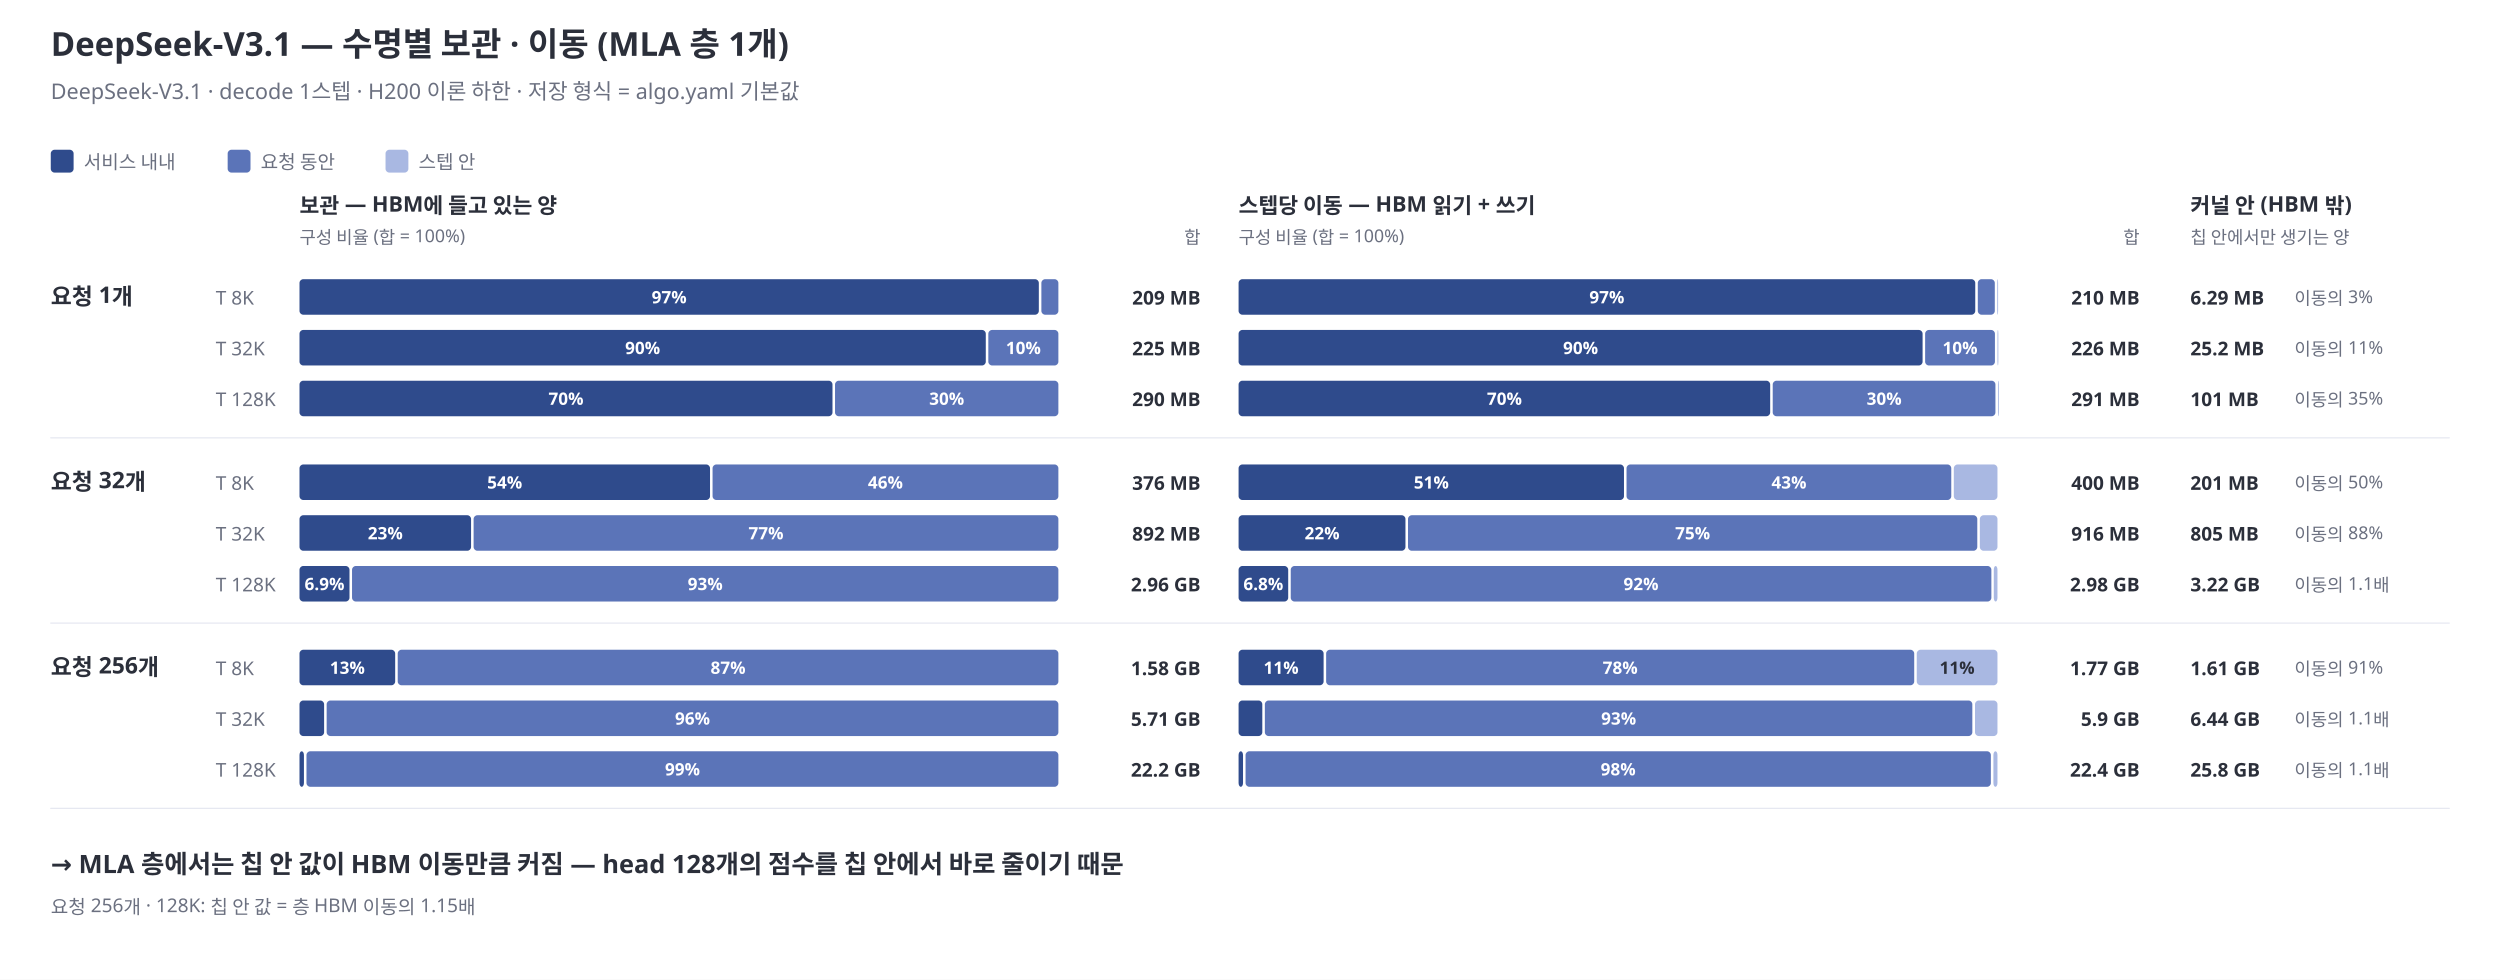
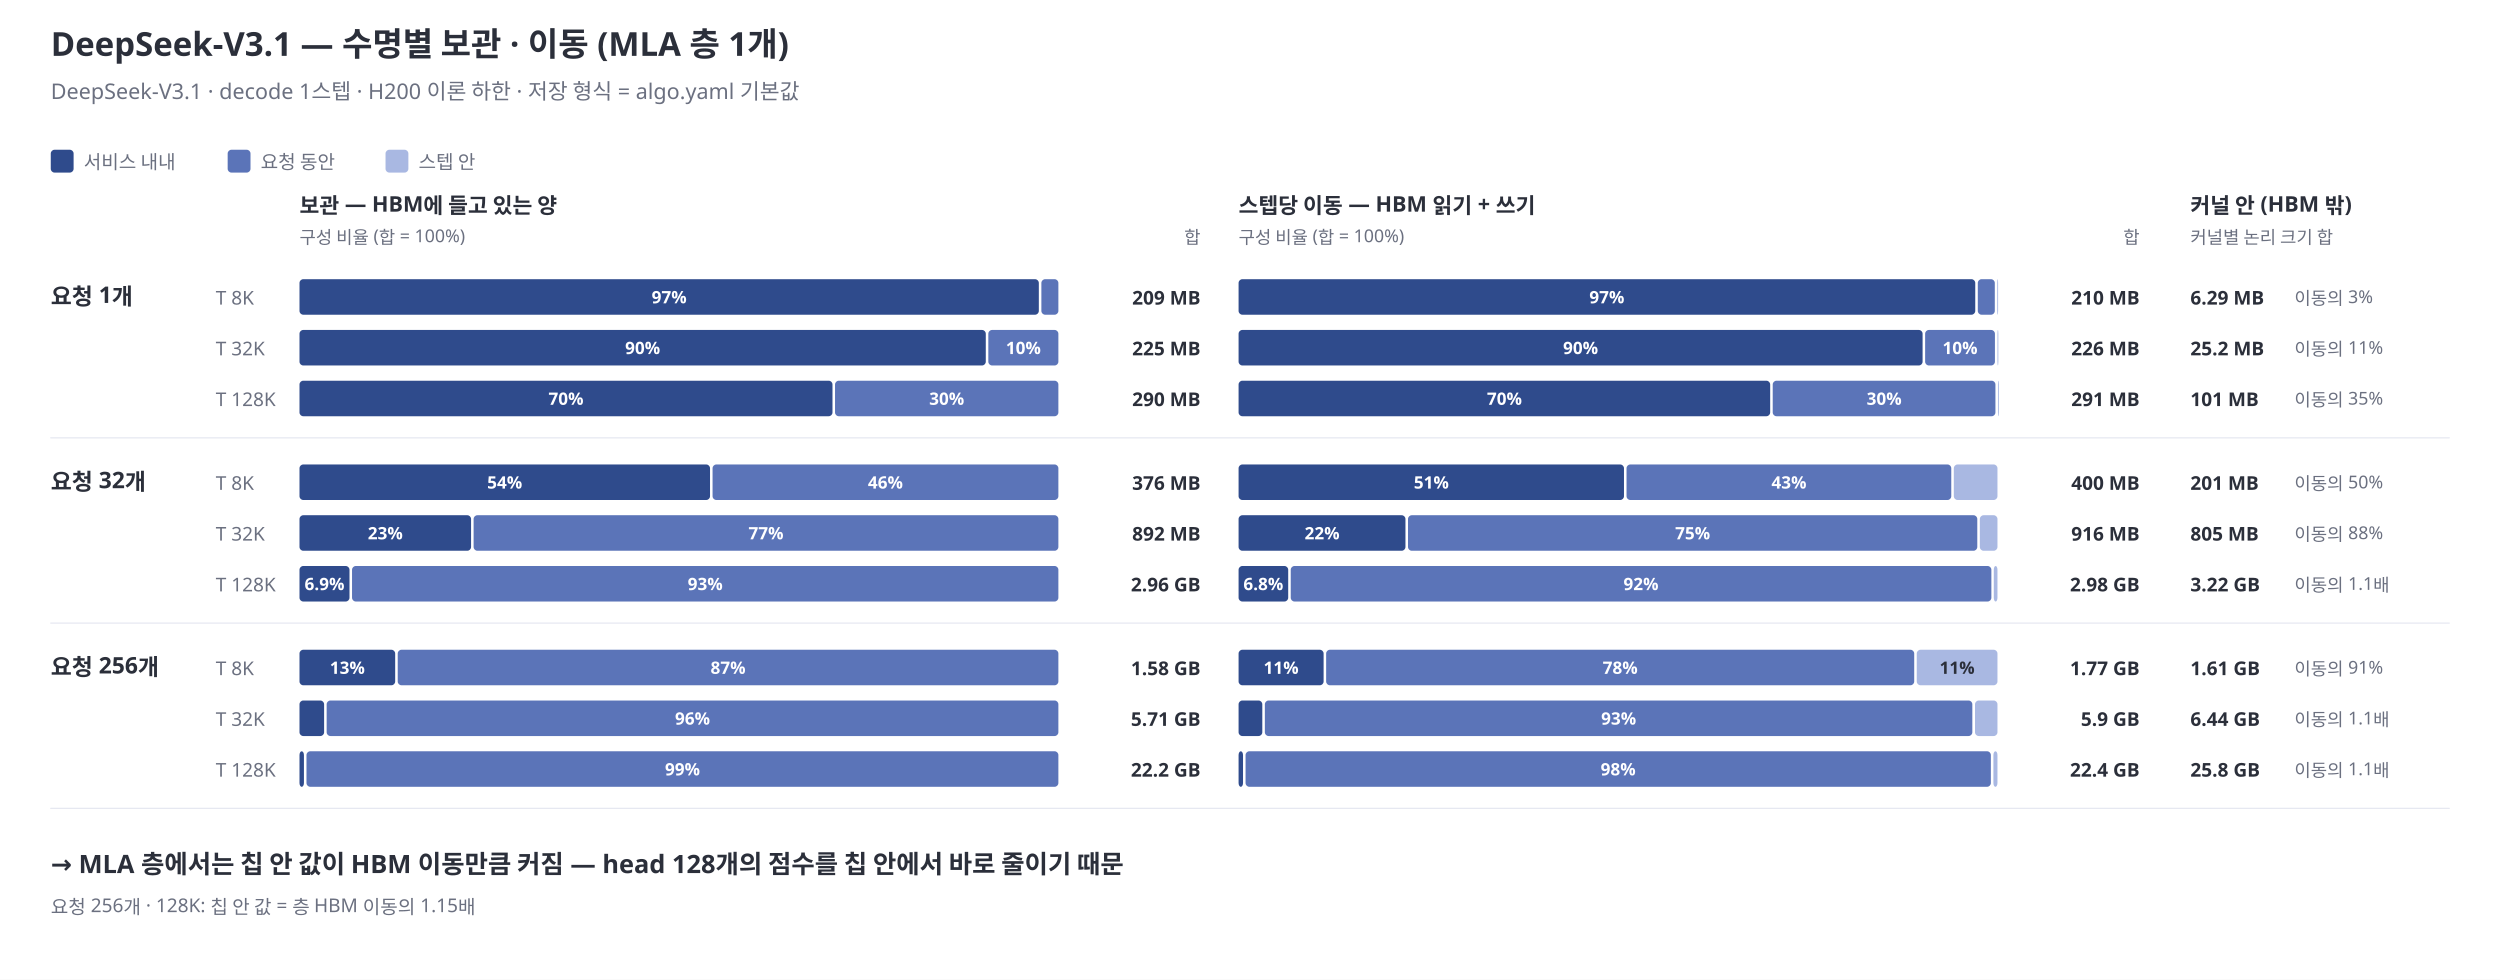
<svg xmlns="http://www.w3.org/2000/svg" viewBox="0 0 1970 772" width="1970" height="772">
  <rect width="100%" height="100%" fill="#ffffff" />
  <text x="40.0" y="44.0" font-family="'Noto Sans KR','Malgun Gothic',sans-serif" font-size="26" text-anchor="start" font-weight="700" fill="#2b2f3a">DeepSeek-V3.1 — 수명별 보관 · 이동 (MLA 층 1개)</text>
  <text x="40.0" y="78.0" font-family="'Noto Sans KR','Malgun Gothic',sans-serif" font-size="17" text-anchor="start" font-weight="400" fill="#6b7080">DeepSeek-V3.1 · decode 1스텝 · H200 이론 하한 · 저장 형식 = algo.yaml 기본값</text>
  <rect x="40.0" y="118.0" width="18.0" height="18.0" rx="3" fill="#2f4b8c" stroke="none" stroke-width="1" />
  <text x="66.0" y="133.0" font-family="'Noto Sans KR','Malgun Gothic',sans-serif" font-size="15" text-anchor="start" font-weight="400" fill="#6b7080">서비스 내내</text>
  <rect x="179.4" y="118.0" width="18.0" height="18.0" rx="3" fill="#5b74b8" stroke="none" stroke-width="1" />
  <text x="205.4" y="133.0" font-family="'Noto Sans KR','Malgun Gothic',sans-serif" font-size="15" text-anchor="start" font-weight="400" fill="#6b7080">요청 동안</text>
  <rect x="303.8" y="118.0" width="18.0" height="18.0" rx="3" fill="#a9b8e2" stroke="none" stroke-width="1" />
  <text x="329.8" y="133.0" font-family="'Noto Sans KR','Malgun Gothic',sans-serif" font-size="15" text-anchor="start" font-weight="400" fill="#6b7080">스텝 안</text>
  <text x="236.0" y="168.0" font-family="'Noto Sans KR','Malgun Gothic',sans-serif" font-size="17" text-anchor="start" font-weight="700" fill="#2b2f3a">보관 — HBM에 들고 있는 양</text>
  <text x="236.0" y="192.0" font-family="'Noto Sans KR','Malgun Gothic',sans-serif" font-size="14" text-anchor="start" font-weight="400" fill="#6b7080">구성 비율 (합 = 100%)</text>
  <text x="976.0" y="168.0" font-family="'Noto Sans KR','Malgun Gothic',sans-serif" font-size="17" text-anchor="start" font-weight="700" fill="#2b2f3a">스텝당 이동 — HBM 읽기 + 쓰기</text>
  <text x="976.0" y="192.0" font-family="'Noto Sans KR','Malgun Gothic',sans-serif" font-size="14" text-anchor="start" font-weight="400" fill="#6b7080">구성 비율 (합 = 100%)</text>
  <text x="946.0" y="192.0" font-family="'Noto Sans KR','Malgun Gothic',sans-serif" font-size="14" text-anchor="end" font-weight="400" fill="#6b7080">합</text>
  <text x="1686.0" y="192.0" font-family="'Noto Sans KR','Malgun Gothic',sans-serif" font-size="14" text-anchor="end" font-weight="400" fill="#6b7080">합</text>
  <text x="1726.0" y="168.0" font-family="'Noto Sans KR','Malgun Gothic',sans-serif" font-size="17" text-anchor="start" font-weight="700" fill="#2b2f3a">커널 안 (HBM 밖)</text>
-   <text x="1726.0" y="192.0" font-family="'Noto Sans KR','Malgun Gothic',sans-serif" font-size="14" text-anchor="start" font-weight="400" fill="#6b7080">칩 안에서만 생기는 양</text>
+   <text x="1726.0" y="192.0" font-family="'Noto Sans KR','Malgun Gothic',sans-serif" font-size="14" text-anchor="start" font-weight="400" fill="#6b7080">커널별 논리 크기 합</text>
  <text x="40.0" y="240.0" font-family="'Noto Sans KR','Malgun Gothic',sans-serif" font-size="18" text-anchor="start" font-weight="700" fill="#2b2f3a">요청 1개</text>
  <rect x="236.0" y="220.0" width="582.6" height="28.0" rx="3" fill="#2f4b8c" stroke="none" stroke-width="1" />
  <text x="527.3" y="239.0" font-family="'Noto Sans KR','Malgun Gothic',sans-serif" font-size="13.5" text-anchor="middle" font-weight="700" fill="#ffffff">97%</text>
  <rect x="820.6" y="220.0" width="13.4" height="28.0" rx="3" fill="#5b74b8" stroke="none" stroke-width="1" />
  <text x="946.0" y="240.0" font-family="'Noto Sans KR','Malgun Gothic',sans-serif" font-size="15" text-anchor="end" font-weight="700" fill="#2b2f3a">209 MB</text>
  <rect x="976.0" y="220.0" width="580.5" height="28.0" rx="3" fill="#2f4b8c" stroke="none" stroke-width="1" />
  <text x="1266.2" y="239.0" font-family="'Noto Sans KR','Malgun Gothic',sans-serif" font-size="13.5" text-anchor="middle" font-weight="700" fill="#ffffff">97%</text>
  <rect x="1558.5" y="220.0" width="13.4" height="28.0" rx="3" fill="#5b74b8" stroke="none" stroke-width="1" />
  <rect x="1573.8" y="220.0" width="0.7" height="28.0" rx="3" fill="#a9b8e2" stroke="none" stroke-width="1" />
  <text x="1686.0" y="240.0" font-family="'Noto Sans KR','Malgun Gothic',sans-serif" font-size="15" text-anchor="end" font-weight="700" fill="#2b2f3a">210 MB</text>
  <text x="170.0" y="240.0" font-family="'Noto Sans KR','Malgun Gothic',sans-serif" font-size="15" text-anchor="start" font-weight="400" fill="#6b7080">T 8K</text>
  <text x="1726.0" y="240.0" font-family="'Noto Sans KR','Malgun Gothic',sans-serif" font-size="15" text-anchor="start" font-weight="700" fill="#2b2f3a">6.29 MB</text>
  <text x="1808.0" y="240.0" font-family="'Noto Sans KR','Malgun Gothic',sans-serif" font-size="14" text-anchor="start" font-weight="400" fill="#6b7080">이동의 3%</text>
  <rect x="236.0" y="260.0" width="540.8" height="28.0" rx="3" fill="#2f4b8c" stroke="none" stroke-width="1" />
  <text x="506.4" y="279.0" font-family="'Noto Sans KR','Malgun Gothic',sans-serif" font-size="13.5" text-anchor="middle" font-weight="700" fill="#ffffff">90%</text>
  <rect x="778.8" y="260.0" width="55.2" height="28.0" rx="3" fill="#5b74b8" stroke="none" stroke-width="1" />
  <text x="806.4" y="279.0" font-family="'Noto Sans KR','Malgun Gothic',sans-serif" font-size="13.5" text-anchor="middle" font-weight="700" fill="#ffffff">10%</text>
  <text x="946.0" y="280.0" font-family="'Noto Sans KR','Malgun Gothic',sans-serif" font-size="15" text-anchor="end" font-weight="700" fill="#2b2f3a">225 MB</text>
  <rect x="976.0" y="260.0" width="539.0" height="28.0" rx="3" fill="#2f4b8c" stroke="none" stroke-width="1" />
  <text x="1245.5" y="279.0" font-family="'Noto Sans KR','Malgun Gothic',sans-serif" font-size="13.5" text-anchor="middle" font-weight="700" fill="#ffffff">90%</text>
  <rect x="1517.0" y="260.0" width="55.0" height="28.0" rx="3" fill="#5b74b8" stroke="none" stroke-width="1" />
  <text x="1544.5" y="279.0" font-family="'Noto Sans KR','Malgun Gothic',sans-serif" font-size="13.5" text-anchor="middle" font-weight="700" fill="#ffffff">10%</text>
  <rect x="1574.0" y="260.0" width="0.7" height="28.0" rx="3" fill="#a9b8e2" stroke="none" stroke-width="1" />
  <text x="1686.0" y="280.0" font-family="'Noto Sans KR','Malgun Gothic',sans-serif" font-size="15" text-anchor="end" font-weight="700" fill="#2b2f3a">226 MB</text>
  <text x="170.0" y="280.0" font-family="'Noto Sans KR','Malgun Gothic',sans-serif" font-size="15" text-anchor="start" font-weight="400" fill="#6b7080">T 32K</text>
  <text x="1726.0" y="280.0" font-family="'Noto Sans KR','Malgun Gothic',sans-serif" font-size="15" text-anchor="start" font-weight="700" fill="#2b2f3a">25.2 MB</text>
  <text x="1808.0" y="280.0" font-family="'Noto Sans KR','Malgun Gothic',sans-serif" font-size="14" text-anchor="start" font-weight="400" fill="#6b7080">이동의 11%</text>
  <rect x="236.0" y="300.0" width="420.0" height="28.0" rx="3" fill="#2f4b8c" stroke="none" stroke-width="1" />
  <text x="446.0" y="319.0" font-family="'Noto Sans KR','Malgun Gothic',sans-serif" font-size="13.5" text-anchor="middle" font-weight="700" fill="#ffffff">70%</text>
  <rect x="658.0" y="300.0" width="176.0" height="28.0" rx="3" fill="#5b74b8" stroke="none" stroke-width="1" />
  <text x="746.0" y="319.0" font-family="'Noto Sans KR','Malgun Gothic',sans-serif" font-size="13.5" text-anchor="middle" font-weight="700" fill="#ffffff">30%</text>
  <text x="946.0" y="320.0" font-family="'Noto Sans KR','Malgun Gothic',sans-serif" font-size="15" text-anchor="end" font-weight="700" fill="#2b2f3a">290 MB</text>
  <rect x="976.0" y="300.0" width="418.9" height="28.0" rx="3" fill="#2f4b8c" stroke="none" stroke-width="1" />
  <text x="1185.5" y="319.0" font-family="'Noto Sans KR','Malgun Gothic',sans-serif" font-size="13.5" text-anchor="middle" font-weight="700" fill="#ffffff">70%</text>
  <rect x="1396.9" y="300.0" width="175.5" height="28.0" rx="3" fill="#5b74b8" stroke="none" stroke-width="1" />
  <text x="1484.7" y="319.0" font-family="'Noto Sans KR','Malgun Gothic',sans-serif" font-size="13.5" text-anchor="middle" font-weight="700" fill="#ffffff">30%</text>
  <rect x="1574.4" y="300.0" width="0.7" height="28.0" rx="3" fill="#a9b8e2" stroke="none" stroke-width="1" />
  <text x="1686.0" y="320.0" font-family="'Noto Sans KR','Malgun Gothic',sans-serif" font-size="15" text-anchor="end" font-weight="700" fill="#2b2f3a">291 MB</text>
  <text x="170.0" y="320.0" font-family="'Noto Sans KR','Malgun Gothic',sans-serif" font-size="15" text-anchor="start" font-weight="400" fill="#6b7080">T 128K</text>
  <text x="1726.0" y="320.0" font-family="'Noto Sans KR','Malgun Gothic',sans-serif" font-size="15" text-anchor="start" font-weight="700" fill="#2b2f3a">101 MB</text>
  <text x="1808.0" y="320.0" font-family="'Noto Sans KR','Malgun Gothic',sans-serif" font-size="14" text-anchor="start" font-weight="400" fill="#6b7080">이동의 35%</text>
  <line x1="40.0" y1="345.0" x2="1930.0" y2="345.0" stroke="#e6e8f1" stroke-width="1" stroke-linecap="round" />
  <text x="40.0" y="386.0" font-family="'Noto Sans KR','Malgun Gothic',sans-serif" font-size="18" text-anchor="start" font-weight="700" fill="#2b2f3a">요청 32개</text>
  <rect x="236.0" y="366.0" width="323.5" height="28.0" rx="3" fill="#2f4b8c" stroke="none" stroke-width="1" />
  <text x="397.7" y="385.0" font-family="'Noto Sans KR','Malgun Gothic',sans-serif" font-size="13.5" text-anchor="middle" font-weight="700" fill="#ffffff">54%</text>
  <rect x="561.5" y="366.0" width="272.5" height="28.0" rx="3" fill="#5b74b8" stroke="none" stroke-width="1" />
  <text x="697.7" y="385.0" font-family="'Noto Sans KR','Malgun Gothic',sans-serif" font-size="13.5" text-anchor="middle" font-weight="700" fill="#ffffff">46%</text>
  <text x="946.0" y="386.0" font-family="'Noto Sans KR','Malgun Gothic',sans-serif" font-size="15" text-anchor="end" font-weight="700" fill="#2b2f3a">376 MB</text>
  <rect x="976.0" y="366.0" width="303.7" height="28.0" rx="3" fill="#2f4b8c" stroke="none" stroke-width="1" />
  <text x="1127.9" y="385.0" font-family="'Noto Sans KR','Malgun Gothic',sans-serif" font-size="13.5" text-anchor="middle" font-weight="700" fill="#ffffff">51%</text>
  <rect x="1281.7" y="366.0" width="255.9" height="28.0" rx="3" fill="#5b74b8" stroke="none" stroke-width="1" />
  <text x="1409.7" y="385.0" font-family="'Noto Sans KR','Malgun Gothic',sans-serif" font-size="13.5" text-anchor="middle" font-weight="700" fill="#ffffff">43%</text>
  <rect x="1539.6" y="366.0" width="34.4" height="28.0" rx="3" fill="#a9b8e2" stroke="none" stroke-width="1" />
  <text x="1686.0" y="386.0" font-family="'Noto Sans KR','Malgun Gothic',sans-serif" font-size="15" text-anchor="end" font-weight="700" fill="#2b2f3a">400 MB</text>
  <text x="170.0" y="386.0" font-family="'Noto Sans KR','Malgun Gothic',sans-serif" font-size="15" text-anchor="start" font-weight="400" fill="#6b7080">T 8K</text>
  <text x="1726.0" y="386.0" font-family="'Noto Sans KR','Malgun Gothic',sans-serif" font-size="15" text-anchor="start" font-weight="700" fill="#2b2f3a">201 MB</text>
  <text x="1808.0" y="386.0" font-family="'Noto Sans KR','Malgun Gothic',sans-serif" font-size="14" text-anchor="start" font-weight="400" fill="#6b7080">이동의 50%</text>
  <rect x="236.0" y="406.0" width="135.2" height="28.0" rx="3" fill="#2f4b8c" stroke="none" stroke-width="1" />
  <text x="303.6" y="425.0" font-family="'Noto Sans KR','Malgun Gothic',sans-serif" font-size="13.5" text-anchor="middle" font-weight="700" fill="#ffffff">23%</text>
  <rect x="373.2" y="406.0" width="460.8" height="28.0" rx="3" fill="#5b74b8" stroke="none" stroke-width="1" />
  <text x="603.6" y="425.0" font-family="'Noto Sans KR','Malgun Gothic',sans-serif" font-size="13.5" text-anchor="middle" font-weight="700" fill="#ffffff">77%</text>
  <text x="946.0" y="426.0" font-family="'Noto Sans KR','Malgun Gothic',sans-serif" font-size="15" text-anchor="end" font-weight="700" fill="#2b2f3a">892 MB</text>
  <rect x="976.0" y="406.0" width="131.5" height="28.0" rx="3" fill="#2f4b8c" stroke="none" stroke-width="1" />
  <text x="1041.8" y="425.0" font-family="'Noto Sans KR','Malgun Gothic',sans-serif" font-size="13.5" text-anchor="middle" font-weight="700" fill="#ffffff">22%</text>
  <rect x="1109.5" y="406.0" width="448.6" height="28.0" rx="3" fill="#5b74b8" stroke="none" stroke-width="1" />
  <text x="1333.8" y="425.0" font-family="'Noto Sans KR','Malgun Gothic',sans-serif" font-size="13.5" text-anchor="middle" font-weight="700" fill="#ffffff">75%</text>
  <rect x="1560.1" y="406.0" width="13.9" height="28.0" rx="3" fill="#a9b8e2" stroke="none" stroke-width="1" />
  <text x="1686.0" y="426.0" font-family="'Noto Sans KR','Malgun Gothic',sans-serif" font-size="15" text-anchor="end" font-weight="700" fill="#2b2f3a">916 MB</text>
  <text x="170.0" y="426.0" font-family="'Noto Sans KR','Malgun Gothic',sans-serif" font-size="15" text-anchor="start" font-weight="400" fill="#6b7080">T 32K</text>
  <text x="1726.0" y="426.0" font-family="'Noto Sans KR','Malgun Gothic',sans-serif" font-size="15" text-anchor="start" font-weight="700" fill="#2b2f3a">805 MB</text>
  <text x="1808.0" y="426.0" font-family="'Noto Sans KR','Malgun Gothic',sans-serif" font-size="14" text-anchor="start" font-weight="400" fill="#6b7080">이동의 88%</text>
  <rect x="236.0" y="446.0" width="39.4" height="28.0" rx="3" fill="#2f4b8c" stroke="none" stroke-width="1" />
  <text x="255.7" y="465.0" font-family="'Noto Sans KR','Malgun Gothic',sans-serif" font-size="13.5" text-anchor="middle" font-weight="700" fill="#ffffff">6.9%</text>
  <rect x="277.4" y="446.0" width="556.6" height="28.0" rx="3" fill="#5b74b8" stroke="none" stroke-width="1" />
  <text x="555.7" y="465.0" font-family="'Noto Sans KR','Malgun Gothic',sans-serif" font-size="13.5" text-anchor="middle" font-weight="700" fill="#ffffff">93%</text>
  <text x="946.0" y="466.0" font-family="'Noto Sans KR','Malgun Gothic',sans-serif" font-size="15" text-anchor="end" font-weight="700" fill="#2b2f3a">2.96 GB</text>
  <rect x="976.0" y="446.0" width="39.1" height="28.0" rx="3" fill="#2f4b8c" stroke="none" stroke-width="1" />
  <text x="995.5" y="465.0" font-family="'Noto Sans KR','Malgun Gothic',sans-serif" font-size="13.5" text-anchor="middle" font-weight="700" fill="#ffffff">6.8%</text>
  <rect x="1017.1" y="446.0" width="552.1" height="28.0" rx="3" fill="#5b74b8" stroke="none" stroke-width="1" />
  <text x="1293.1" y="465.0" font-family="'Noto Sans KR','Malgun Gothic',sans-serif" font-size="13.5" text-anchor="middle" font-weight="700" fill="#ffffff">92%</text>
  <rect x="1571.1" y="446.0" width="2.9" height="28.0" rx="3" fill="#a9b8e2" stroke="none" stroke-width="1" />
  <text x="1686.0" y="466.0" font-family="'Noto Sans KR','Malgun Gothic',sans-serif" font-size="15" text-anchor="end" font-weight="700" fill="#2b2f3a">2.98 GB</text>
  <text x="170.0" y="466.0" font-family="'Noto Sans KR','Malgun Gothic',sans-serif" font-size="15" text-anchor="start" font-weight="400" fill="#6b7080">T 128K</text>
  <text x="1726.0" y="466.0" font-family="'Noto Sans KR','Malgun Gothic',sans-serif" font-size="15" text-anchor="start" font-weight="700" fill="#2b2f3a">3.22 GB</text>
  <text x="1808.0" y="466.0" font-family="'Noto Sans KR','Malgun Gothic',sans-serif" font-size="14" text-anchor="start" font-weight="400" fill="#6b7080">이동의 1.1배</text>
  <line x1="40.0" y1="491.0" x2="1930.0" y2="491.0" stroke="#e6e8f1" stroke-width="1" stroke-linecap="round" />
  <text x="40.0" y="532.0" font-family="'Noto Sans KR','Malgun Gothic',sans-serif" font-size="18" text-anchor="start" font-weight="700" fill="#2b2f3a">요청 256개</text>
  <rect x="236.0" y="512.0" width="75.4" height="28.0" rx="3" fill="#2f4b8c" stroke="none" stroke-width="1" />
  <text x="273.7" y="531.0" font-family="'Noto Sans KR','Malgun Gothic',sans-serif" font-size="13.5" text-anchor="middle" font-weight="700" fill="#ffffff">13%</text>
  <rect x="313.4" y="512.0" width="520.6" height="28.0" rx="3" fill="#5b74b8" stroke="none" stroke-width="1" />
  <text x="573.7" y="531.0" font-family="'Noto Sans KR','Malgun Gothic',sans-serif" font-size="13.5" text-anchor="middle" font-weight="700" fill="#ffffff">87%</text>
  <text x="946.0" y="532.0" font-family="'Noto Sans KR','Malgun Gothic',sans-serif" font-size="15" text-anchor="end" font-weight="700" fill="#2b2f3a">1.58 GB</text>
  <rect x="976.0" y="512.0" width="67.0" height="28.0" rx="3" fill="#2f4b8c" stroke="none" stroke-width="1" />
  <text x="1009.5" y="531.0" font-family="'Noto Sans KR','Malgun Gothic',sans-serif" font-size="13.5" text-anchor="middle" font-weight="700" fill="#ffffff">11%</text>
  <rect x="1045.0" y="512.0" width="463.4" height="28.0" rx="3" fill="#5b74b8" stroke="none" stroke-width="1" />
  <text x="1276.7" y="531.0" font-family="'Noto Sans KR','Malgun Gothic',sans-serif" font-size="13.5" text-anchor="middle" font-weight="700" fill="#ffffff">78%</text>
  <rect x="1510.4" y="512.0" width="63.6" height="28.0" rx="3" fill="#a9b8e2" stroke="none" stroke-width="1" />
  <text x="1542.2" y="531.0" font-family="'Noto Sans KR','Malgun Gothic',sans-serif" font-size="13.5" text-anchor="middle" font-weight="700" fill="#2b2f3a">11%</text>
  <text x="1686.0" y="532.0" font-family="'Noto Sans KR','Malgun Gothic',sans-serif" font-size="15" text-anchor="end" font-weight="700" fill="#2b2f3a">1.77 GB</text>
  <text x="170.0" y="532.0" font-family="'Noto Sans KR','Malgun Gothic',sans-serif" font-size="15" text-anchor="start" font-weight="400" fill="#6b7080">T 8K</text>
  <text x="1726.0" y="532.0" font-family="'Noto Sans KR','Malgun Gothic',sans-serif" font-size="15" text-anchor="start" font-weight="700" fill="#2b2f3a">1.61 GB</text>
  <text x="1808.0" y="532.0" font-family="'Noto Sans KR','Malgun Gothic',sans-serif" font-size="14" text-anchor="start" font-weight="400" fill="#6b7080">이동의 91%</text>
  <rect x="236.0" y="552.0" width="19.4" height="28.0" rx="3" fill="#2f4b8c" stroke="none" stroke-width="1" />
  <rect x="257.4" y="552.0" width="576.6" height="28.0" rx="3" fill="#5b74b8" stroke="none" stroke-width="1" />
  <text x="545.7" y="571.0" font-family="'Noto Sans KR','Malgun Gothic',sans-serif" font-size="13.5" text-anchor="middle" font-weight="700" fill="#ffffff">96%</text>
  <text x="946.0" y="572.0" font-family="'Noto Sans KR','Malgun Gothic',sans-serif" font-size="15" text-anchor="end" font-weight="700" fill="#2b2f3a">5.71 GB</text>
  <rect x="976.0" y="552.0" width="18.7" height="28.0" rx="3" fill="#2f4b8c" stroke="none" stroke-width="1" />
  <rect x="996.7" y="552.0" width="557.5" height="28.0" rx="3" fill="#5b74b8" stroke="none" stroke-width="1" />
  <text x="1275.5" y="571.0" font-family="'Noto Sans KR','Malgun Gothic',sans-serif" font-size="13.5" text-anchor="middle" font-weight="700" fill="#ffffff">93%</text>
  <rect x="1556.3" y="552.0" width="17.7" height="28.0" rx="3" fill="#a9b8e2" stroke="none" stroke-width="1" />
  <text x="1686.0" y="572.0" font-family="'Noto Sans KR','Malgun Gothic',sans-serif" font-size="15" text-anchor="end" font-weight="700" fill="#2b2f3a">5.9 GB</text>
  <text x="170.0" y="572.0" font-family="'Noto Sans KR','Malgun Gothic',sans-serif" font-size="15" text-anchor="start" font-weight="400" fill="#6b7080">T 32K</text>
  <text x="1726.0" y="572.0" font-family="'Noto Sans KR','Malgun Gothic',sans-serif" font-size="15" text-anchor="start" font-weight="700" fill="#2b2f3a">6.44 GB</text>
  <text x="1808.0" y="572.0" font-family="'Noto Sans KR','Malgun Gothic',sans-serif" font-size="14" text-anchor="start" font-weight="400" fill="#6b7080">이동의 1.1배</text>
  <rect x="236.0" y="592.0" width="3.5" height="28.0" rx="3" fill="#2f4b8c" stroke="none" stroke-width="1" />
  <rect x="241.5" y="592.0" width="592.5" height="28.0" rx="3" fill="#5b74b8" stroke="none" stroke-width="1" />
  <text x="537.8" y="611.0" font-family="'Noto Sans KR','Malgun Gothic',sans-serif" font-size="13.5" text-anchor="middle" font-weight="700" fill="#ffffff">99%</text>
  <text x="946.0" y="612.0" font-family="'Noto Sans KR','Malgun Gothic',sans-serif" font-size="15" text-anchor="end" font-weight="700" fill="#2b2f3a">22.2 GB</text>
  <rect x="976.0" y="592.0" width="3.5" height="28.0" rx="3" fill="#2f4b8c" stroke="none" stroke-width="1" />
  <rect x="981.5" y="592.0" width="587.3" height="28.0" rx="3" fill="#5b74b8" stroke="none" stroke-width="1" />
  <text x="1275.1" y="611.0" font-family="'Noto Sans KR','Malgun Gothic',sans-serif" font-size="13.5" text-anchor="middle" font-weight="700" fill="#ffffff">98%</text>
  <rect x="1570.8" y="592.0" width="3.2" height="28.0" rx="3" fill="#a9b8e2" stroke="none" stroke-width="1" />
  <text x="1686.0" y="612.0" font-family="'Noto Sans KR','Malgun Gothic',sans-serif" font-size="15" text-anchor="end" font-weight="700" fill="#2b2f3a">22.4 GB</text>
  <text x="170.0" y="612.0" font-family="'Noto Sans KR','Malgun Gothic',sans-serif" font-size="15" text-anchor="start" font-weight="400" fill="#6b7080">T 128K</text>
  <text x="1726.0" y="612.0" font-family="'Noto Sans KR','Malgun Gothic',sans-serif" font-size="15" text-anchor="start" font-weight="700" fill="#2b2f3a">25.8 GB</text>
  <text x="1808.0" y="612.0" font-family="'Noto Sans KR','Malgun Gothic',sans-serif" font-size="14" text-anchor="start" font-weight="400" fill="#6b7080">이동의 1.1배</text>
  <line x1="40.0" y1="637.0" x2="1930.0" y2="637.0" stroke="#e6e8f1" stroke-width="1" stroke-linecap="round" />
  <text x="40.0" y="688.0" font-family="'Noto Sans KR','Malgun Gothic',sans-serif" font-size="20" text-anchor="start" font-weight="700" fill="#2b2f3a">→ MLA 층에서는 칩 안 값이 HBM 이동만큼 커짐 — head 128개의 점수를 칩 안에서 바로 줄이기 때문</text>
  <text x="40.0" y="720.0" font-family="'Noto Sans KR','Malgun Gothic',sans-serif" font-size="15" text-anchor="start" font-weight="400" fill="#6b7080">요청 256개 · 128K: 칩 안 값 = 층 HBM 이동의 1.15배</text>
</svg>
